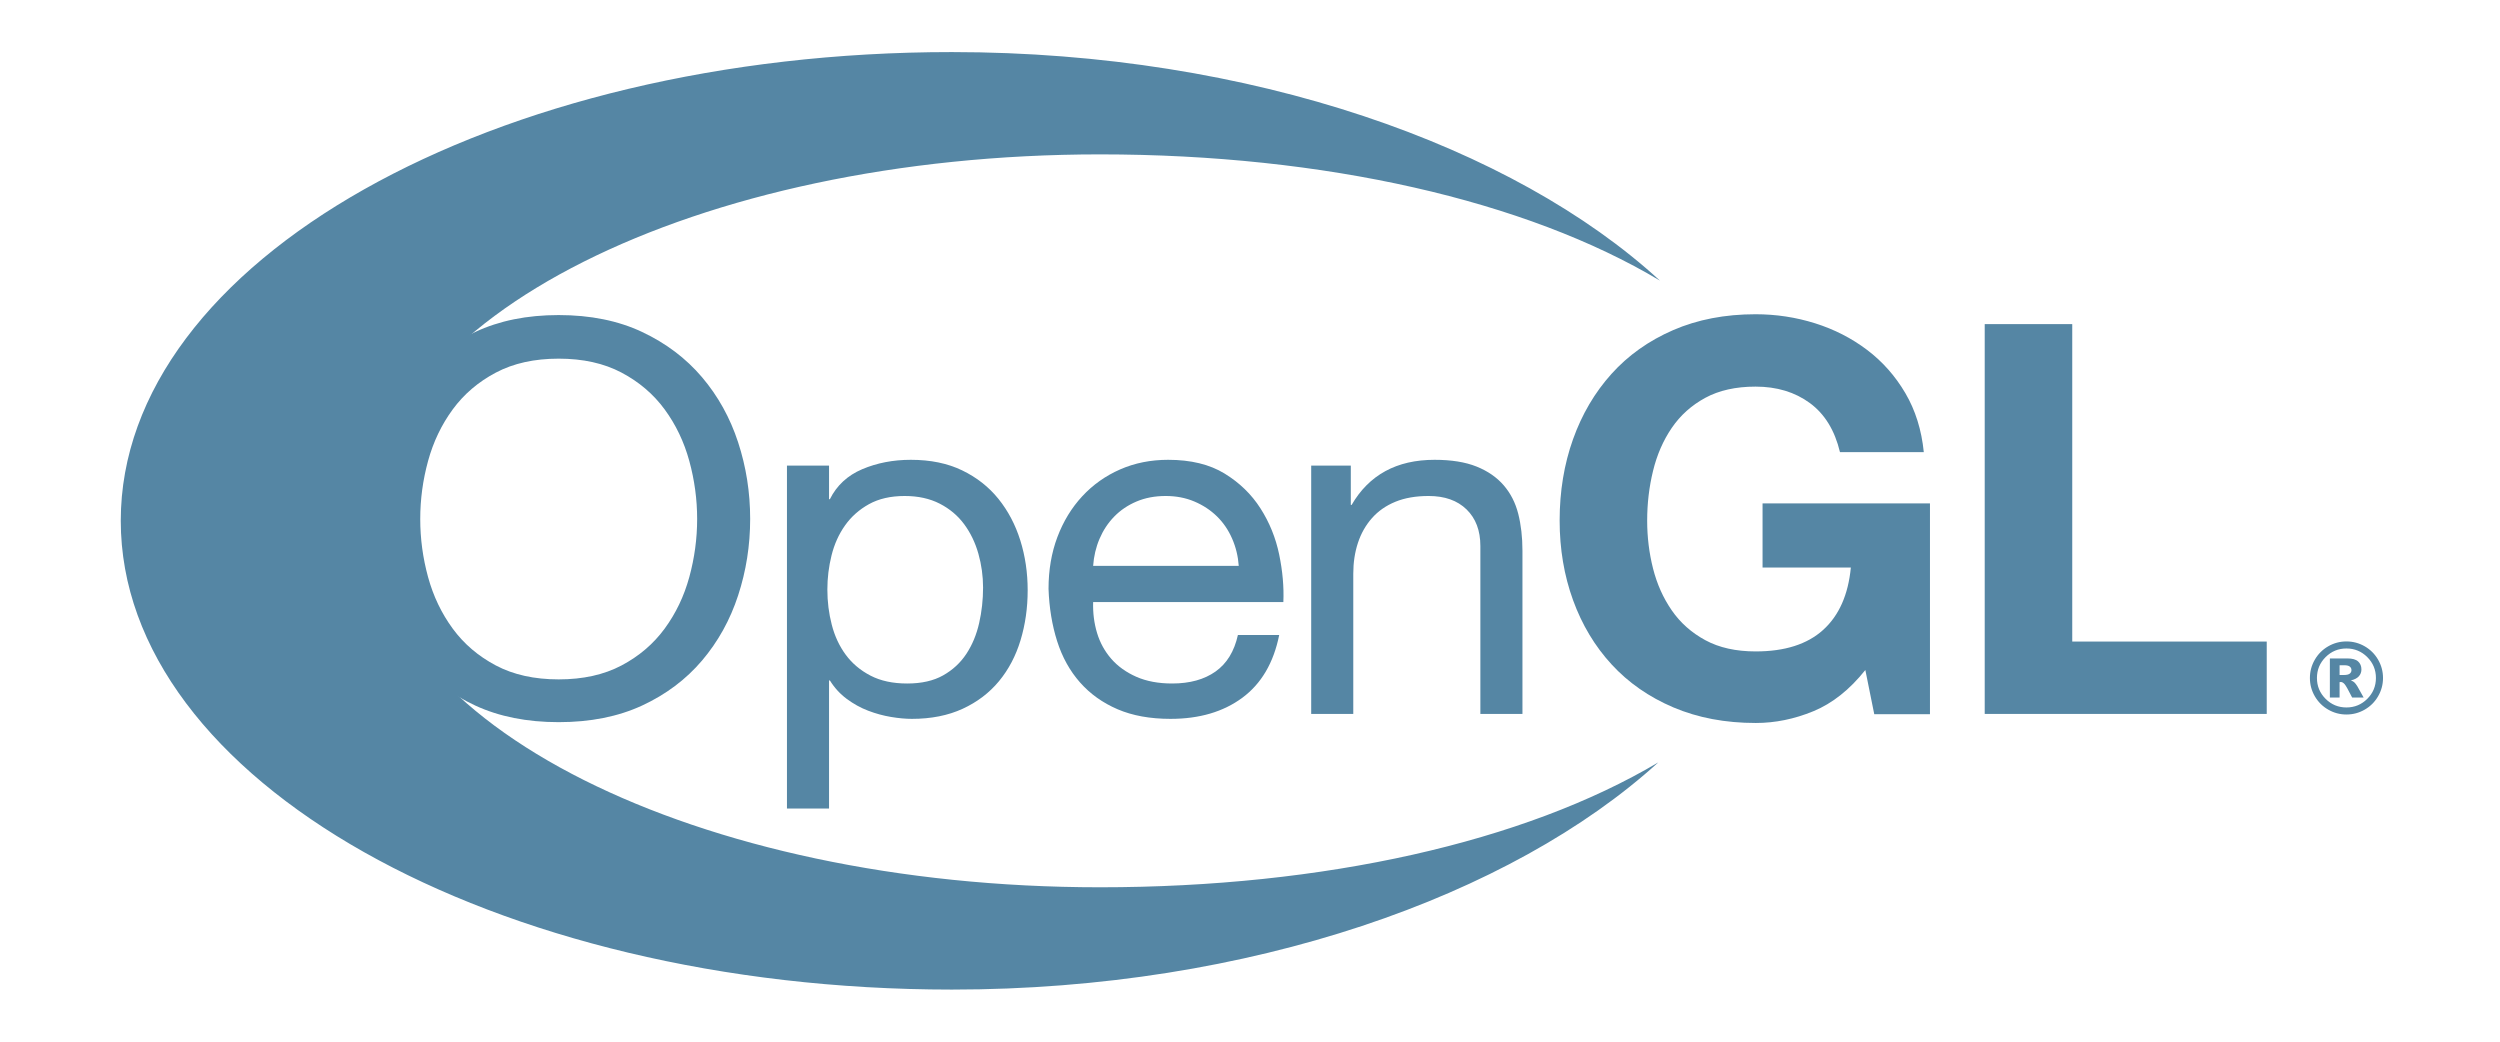
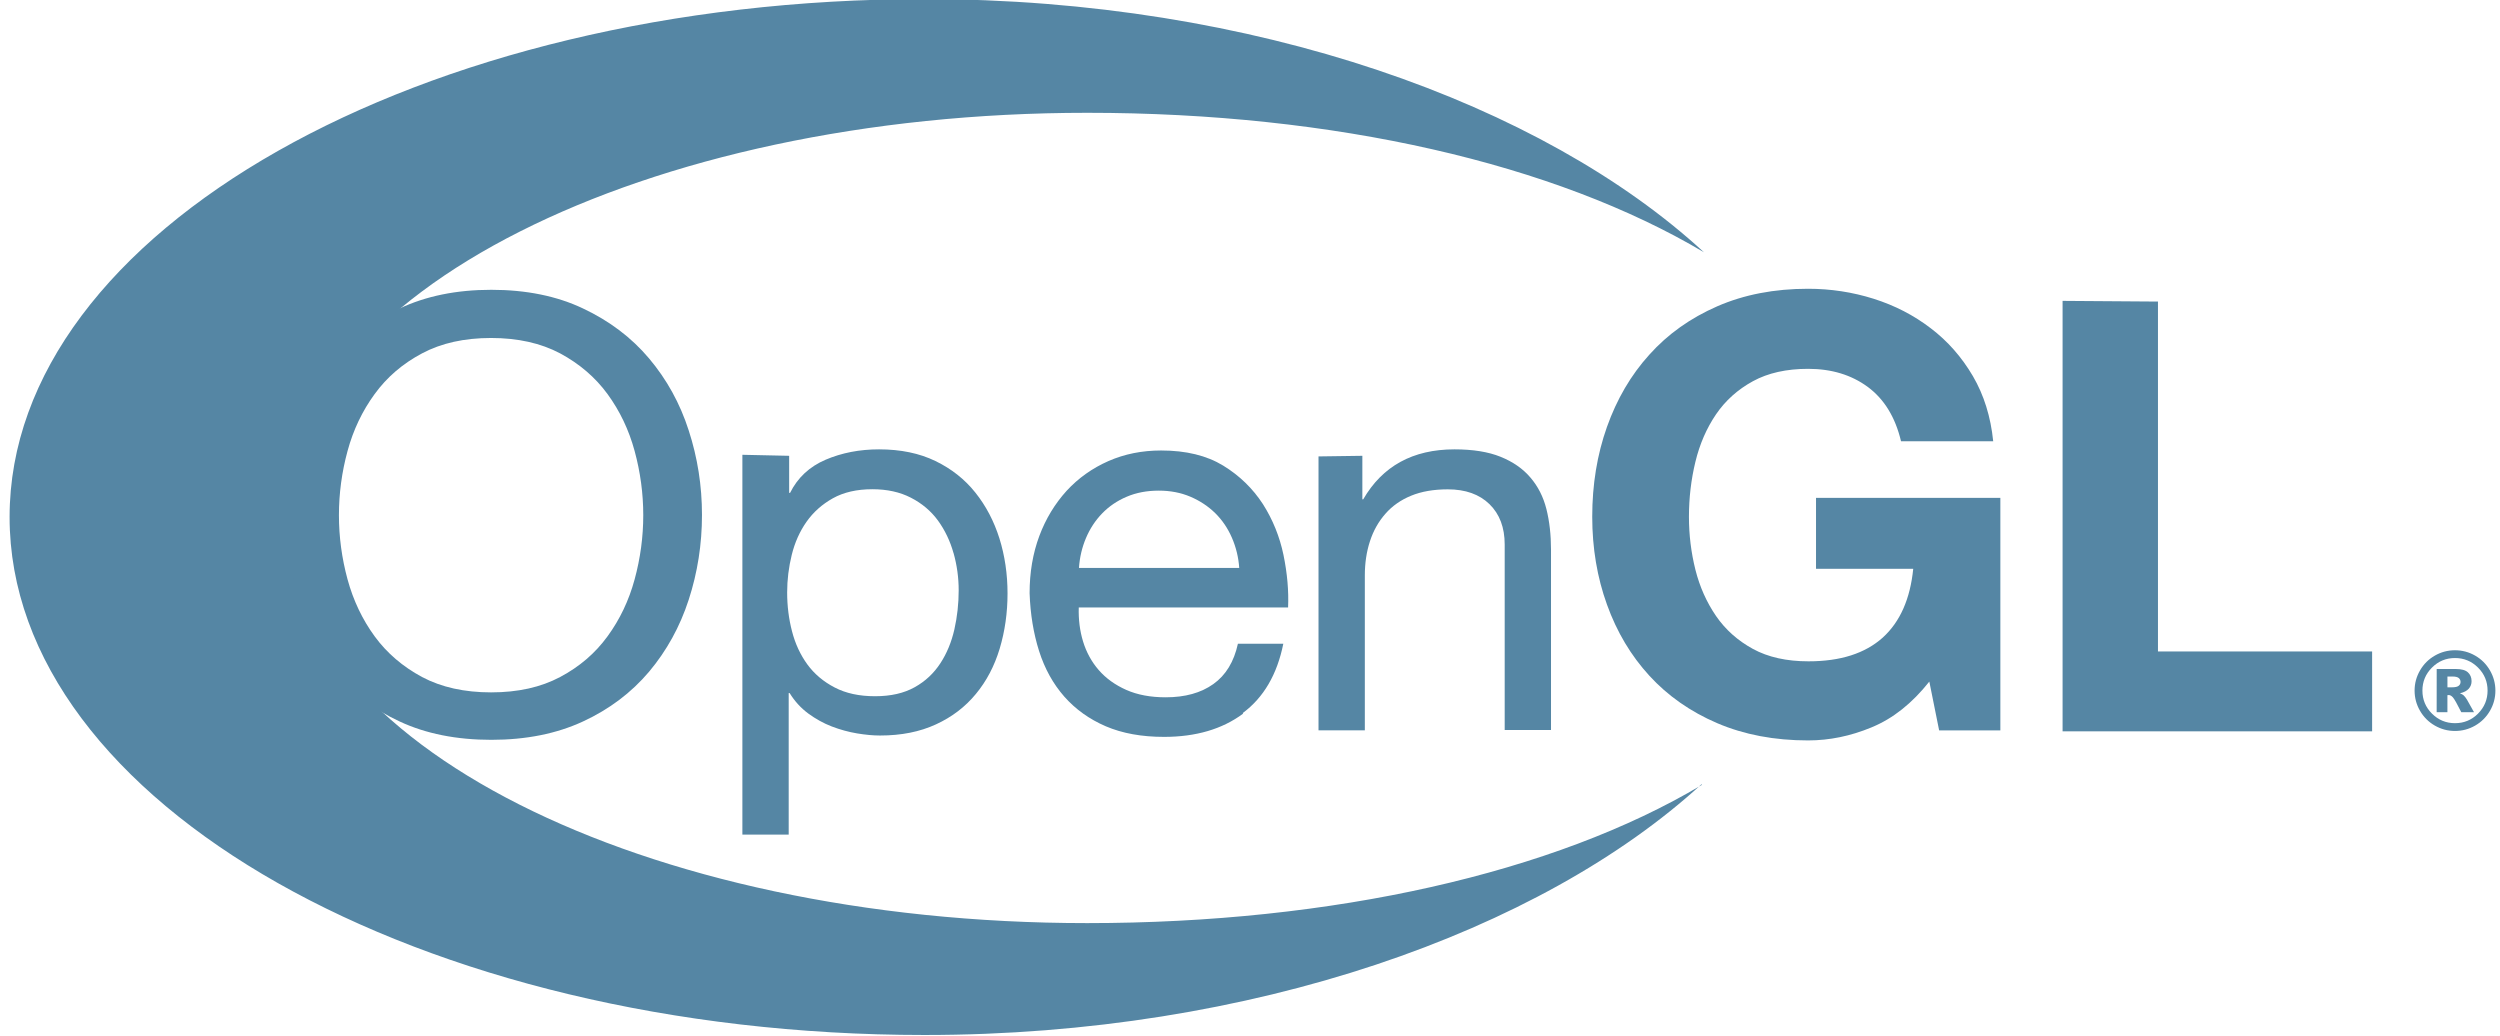
- <svg xmlns="http://www.w3.org/2000/svg" version="1.1" id="OpenGL" x="0px" y="0px" width="1200px" height="500px" viewBox="0 0 1200 500" enable-background="new 0 0 1200 500" xml:space="preserve">
-   <g>
-     <g>
-       <path fill="#5586A4" d="M182.039,212.314c3.851-11.769,9.633-22.192,17.334-31.26c7.701-9.067,17.29-16.309,28.753-21.711    c11.464-5.404,24.814-8.111,40.046-8.111c15.226,0,28.577,2.708,40.04,8.111c11.463,5.402,21.052,12.644,28.753,21.711    c7.701,9.067,13.483,19.491,17.333,31.26c3.851,11.768,5.782,24.018,5.782,36.749s-1.931,24.986-5.782,36.754    c-3.85,11.769-9.632,22.192-17.333,31.261c-7.701,9.066-17.29,16.264-28.753,21.581c-11.463,5.311-24.814,7.976-40.04,7.976    c-15.231,0-28.582-2.664-40.046-7.976c-11.463-5.317-21.052-12.515-28.753-21.581c-7.701-9.068-13.483-19.492-17.334-31.261    c-3.851-11.768-5.776-24.023-5.776-36.754S178.189,224.082,182.039,212.314z M205.477,277.016    c2.513,9.165,6.459,17.412,11.842,24.741c5.379,7.332,12.284,13.223,20.718,17.677c8.427,4.452,18.47,6.673,30.135,6.673    c11.66,0,21.702-2.221,30.136-6.673c8.427-4.454,15.333-10.345,20.717-17.677c5.378-7.329,9.323-15.576,11.835-24.741    c2.512-9.166,3.769-18.461,3.769-27.886s-1.257-18.713-3.769-27.879c-2.512-9.166-6.458-17.412-11.835-24.747    c-5.385-7.328-12.29-13.218-20.717-17.671c-8.434-4.453-18.477-6.68-30.136-6.68c-11.665,0-21.707,2.227-30.135,6.68    c-8.434,4.454-15.339,10.344-20.718,17.671c-5.384,7.335-9.329,15.581-11.842,24.747c-2.512,9.165-3.762,18.454-3.762,27.879    S202.965,267.85,205.477,277.016z" />
-       <path fill="#5586A4" d="M397.94,223.478v16.135h0.404c3.296-6.606,8.478-11.411,15.548-14.409    c7.07-2.997,14.84-4.496,23.324-4.496c9.419,0,17.625,1.69,24.618,5.07c6.988,3.38,12.795,7.945,17.429,13.699    c4.633,5.761,8.124,12.398,10.485,19.918c2.355,7.523,3.535,15.506,3.535,23.949c0,8.444-1.143,16.426-3.416,23.951    c-2.279,7.523-5.731,14.087-10.365,19.688c-4.633,5.601-10.447,10.017-17.435,13.236c-6.995,3.221-15.118,4.835-24.385,4.835    c-2.986,0-6.325-0.307-10.012-0.919c-3.692-0.621-7.341-1.614-10.952-2.996c-3.61-1.382-7.032-3.271-10.251-5.65    c-3.219-2.381-5.927-5.335-8.124-8.876h-0.404v61.471h-20.2V223.478H397.94z M469.637,265.815    c-1.49-5.292-3.755-10.011-6.81-14.156c-3.056-4.144-6.975-7.444-11.754-9.898c-4.785-2.455-10.383-3.683-16.803-3.683    c-6.742,0-12.46,1.308-17.157,3.917c-4.703,2.609-8.54,6.02-11.52,10.239c-2.979,4.219-5.132,9.018-6.464,14.391    c-1.332,5.371-1.995,10.818-1.995,16.338c0,5.835,0.7,11.474,2.115,16.919c1.407,5.454,3.642,10.245,6.698,14.391    c3.054,4.145,7.006,7.482,11.867,10.012c4.86,2.533,10.738,3.798,17.63,3.798c6.893,0,12.65-1.301,17.271-3.91    c4.621-2.609,8.346-6.062,11.167-10.362c2.816-4.293,4.854-9.202,6.11-14.729c1.25-5.527,1.881-11.202,1.881-17.036    C471.871,276.522,471.126,271.113,469.637,265.815z" />
-       <path fill="#5586A4" d="M596.31,334.933c-9.129,6.748-20.61,10.121-34.461,10.121c-9.759,0-18.224-1.534-25.382-4.6    c-7.165-3.071-13.186-7.371-18.066-12.898c-4.879-5.526-8.54-12.125-10.977-19.804c-2.436-7.675-3.812-16.045-4.128-25.099    c0-9.055,1.414-17.344,4.254-24.87c2.834-7.524,6.811-14.05,11.931-19.577c5.119-5.527,11.185-9.819,18.192-12.891    c7.007-3.071,14.689-4.607,23.041-4.607c10.87,0,19.884,2.195,27.054,6.575c7.172,4.385,12.922,9.961,17.252,16.728    c4.331,6.772,7.329,14.155,8.983,22.148c1.654,8,2.323,15.612,2.008,22.841h-91.303c-0.158,5.212,0.467,10.153,1.881,14.828    c1.414,4.675,3.687,8.814,6.83,12.417c3.144,3.601,7.146,6.469,12.019,8.615c4.867,2.147,10.599,3.22,17.195,3.22    c8.477,0,15.428-1.917,20.844-5.761c5.416-3.843,8.988-9.683,10.718-17.529h19.821    C611.339,318.138,605.438,328.185,596.31,334.933z M591.416,258.53c-1.803-4.133-4.234-7.698-7.289-10.683    c-3.062-2.985-6.672-5.36-10.827-7.124c-4.16-1.764-8.749-2.646-13.767-2.646c-5.176,0-9.847,0.882-14.001,2.646    c-4.16,1.764-7.726,4.176-10.706,7.235c-2.98,3.065-5.334,6.631-7.058,10.689c-1.729,4.059-2.746,8.388-3.061,12.983H594.6    C594.283,267.035,593.223,262.668,591.416,258.53z" />
-       <path fill="#5586A4" d="M648.387,223.478v18.905h0.379c8.369-14.446,21.645-21.675,39.818-21.675    c8.055,0,14.769,1.079,20.148,3.232c5.371,2.153,9.715,5.15,13.035,8.994c3.32,3.842,5.65,8.413,6.994,13.717    c1.338,5.305,2.014,11.184,2.014,17.641v78.395h-20.199V262.04c0-7.371-2.211-13.206-6.623-17.511    c-4.418-4.3-10.484-6.453-18.205-6.453c-6.146,0-11.469,0.926-15.963,2.77c-4.494,1.845-8.238,4.453-11.23,7.833    c-2.99,3.38-5.238,7.334-6.734,11.861c-1.502,4.533-2.248,9.486-2.248,14.865v67.279h-20.199V223.478H648.387z" />
-       <path fill="#5586A4" d="M870.412,341.391c-9.121,3.757-18.332,5.639-27.623,5.639c-14.67,0-27.857-2.5-39.572-7.483    c-11.717-4.989-21.594-11.86-29.643-20.619c-8.049-8.752-14.217-19.04-18.51-30.858c-4.291-11.817-6.437-24.561-6.437-38.217    c0-14.001,2.141-27.004,6.42-39c4.281-11.991,10.434-22.451,18.463-31.383c8.031-8.932,17.897-15.932,29.605-21.015    c11.709-5.076,24.896-7.617,39.566-7.617c9.834,0,19.354,1.449,28.562,4.343c9.211,2.898,17.525,7.154,24.949,12.767    c7.422,5.613,13.545,12.533,18.373,20.755c4.83,8.228,7.785,17.665,8.857,28.323h-40.234    c-2.506-10.479-7.336-18.344-14.488-23.586c-7.158-5.243-15.83-7.864-26.02-7.864c-9.48,0-17.529,1.794-24.144,5.384    c-6.615,3.59-11.982,8.408-16.098,14.446c-4.115,6.044-7.107,12.915-8.98,20.619c-1.883,7.704-2.816,15.667-2.816,23.895    c0,7.883,0.939,15.543,2.82,22.982c1.883,7.438,4.881,14.136,8.996,20.089c4.115,5.951,9.488,10.719,16.115,14.309    c6.623,3.59,14.682,5.385,24.178,5.385c13.963,0,24.744-3.44,32.355-10.325c7.613-6.883,12.045-16.863,13.301-29.939h-42.381    V241.63h80.357v101.199h-26.738l-4.281-21.23C887.853,331.035,879.533,337.635,870.412,341.391z" />
-       <path fill="#5586A4" d="M994.678,155.574v152.374h93.354v34.737H952.662V155.574H994.678z" />
-     </g>
-     <path fill="#5586A4" d="M795.977,365.945c-64.285,38.205-160.568,59.951-267.996,59.951c-193.548,0-350.451-78.75-350.451-175.897   S334.433,74.102,527.981,74.102c107.822,0,204.496,22.149,268.783,60.593C726.594,70.282,600.779,25.022,456.926,25   C236.608,24.965,57.988,125.675,57.969,249.938C57.95,374.199,236.537,474.97,456.856,475   C600.137,475.024,725.625,429.908,795.977,365.945z" />
+ <svg xmlns="http://www.w3.org/2000/svg" id="vlpa" enable-background="new 0 0 1200 500" version="1.1" viewBox="0 0 1086 450" xml:space="preserve">
+   <g transform="matrix(.996 0 0 1 -53.6 -25)" fill="#5586a4">
+     <path d="m182 212c3.85-11.8 9.63-22.2 17.3-31.3 7.7-9.07 17.3-16.3 28.8-21.7 11.5-5.4 24.8-8.11 40-8.11 15.2 0 28.6 2.71 40 8.11 11.5 5.4 21.1 12.6 28.8 21.7s13.5 19.5 17.3 31.3c3.85 11.8 5.78 24 5.78 36.7s-1.93 25-5.78 36.8c-3.85 11.8-9.63 22.2-17.3 31.3-7.7 9.07-17.3 16.3-28.8 21.6-11.5 5.31-24.8 7.98-40 7.98-15.2 0-28.6-2.66-40-7.98-11.5-5.32-21.1-12.5-28.8-21.6-7.7-9.07-13.5-19.5-17.3-31.3-3.85-11.8-5.78-24-5.78-36.8s1.93-25 5.78-36.7zm23.4 64.7c2.51 9.16 6.46 17.4 11.8 24.7 5.38 7.33 12.3 13.2 20.7 17.7 8.43 4.45 18.5 6.67 30.1 6.67 11.7 0 21.7-2.22 30.1-6.67 8.43-4.45 15.3-10.3 20.7-17.7 5.38-7.33 9.32-15.6 11.8-24.7 2.51-9.17 3.77-18.5 3.77-27.9s-1.26-18.7-3.77-27.9-6.46-17.4-11.8-24.7c-5.38-7.33-12.3-13.2-20.7-17.7-8.43-4.45-18.5-6.68-30.1-6.68-11.7 0-21.7 2.23-30.1 6.68-8.43 4.45-15.3 10.3-20.7 17.7-5.38 7.34-9.33 15.6-11.8 24.7-2.51 9.16-3.76 18.5-3.76 27.9s1.25 18.7 3.76 27.9z" />
+     <path d="m398 223v16.1h0.404c3.3-6.61 8.48-11.4 15.5-14.4 7.07-3 14.8-4.5 23.3-4.5 9.42 0 17.6 1.69 24.6 5.07 6.99 3.38 12.8 7.94 17.4 13.7 4.63 5.76 8.12 12.4 10.5 19.9 2.36 7.52 3.54 15.5 3.54 23.9 0 8.44-1.14 16.4-3.42 24-2.28 7.52-5.73 14.1-10.4 19.7-4.63 5.6-10.4 10-17.4 13.2-7 3.22-15.1 4.84-24.4 4.84-2.99 0-6.32-0.307-10-0.919-3.69-0.621-7.34-1.61-11-3-3.61-1.38-7.03-3.27-10.3-5.65-3.22-2.38-5.93-5.34-8.12-8.88h-0.404v61.5h-20.2v-165zm71.7 42.3c-1.49-5.29-3.76-10-6.81-14.2-3.06-4.14-6.98-7.44-11.8-9.9-4.78-2.46-10.4-3.68-16.8-3.68-6.74 0-12.5 1.31-17.2 3.92-4.7 2.61-8.54 6.02-11.5 10.2-2.98 4.22-5.13 9.02-6.46 14.4-1.33 5.37-2 10.8-2 16.3 0 5.84 0.7 11.5 2.12 16.9 1.41 5.45 3.64 10.2 6.7 14.4 3.05 4.14 7.01 7.48 11.9 10 4.86 2.53 10.7 3.8 17.6 3.8 6.89 0 12.6-1.3 17.3-3.91s8.35-6.06 11.2-10.4c2.82-4.29 4.85-9.2 6.11-14.7 1.25-5.53 1.88-11.2 1.88-17-2e-3 -5.52-0.747-10.9-2.24-16.2z" />
+     <path d="m596 335c-9.13 6.75-20.6 10.1-34.5 10.1-9.76 0-18.2-1.53-25.4-4.6-7.16-3.07-13.2-7.37-18.1-12.9-4.88-5.53-8.54-12.1-11-19.8-2.44-7.68-3.81-16-4.13-25.1 0-9.06 1.41-17.3 4.25-24.9 2.83-7.52 6.81-14 11.9-19.6 5.12-5.53 11.2-9.82 18.2-12.9 7.01-3.07 14.7-4.61 23-4.61 10.9 0 19.9 2.2 27.1 6.58 7.17 4.38 12.9 9.96 17.3 16.7 4.33 6.77 7.33 14.2 8.98 22.1 1.65 8 2.32 15.6 2.01 22.8h-91.3c-0.158 5.21 0.467 10.2 1.88 14.8s3.69 8.81 6.83 12.4c3.14 3.6 7.15 6.47 12 8.62 4.87 2.15 10.6 3.22 17.2 3.22 8.48 0 15.4-1.92 20.8-5.76 5.42-3.84 8.99-9.68 10.7-17.5h19.8c-2.68 13.3-8.58 23.4-17.7 30.1zm-4.89-76.4c-1.8-4.13-4.23-7.7-7.29-10.7-3.06-2.98-6.67-5.36-10.8-7.12-4.16-1.76-8.75-2.65-13.8-2.65-5.18 0-9.85 0.882-14 2.65-4.16 1.76-7.73 4.18-10.7 7.24-2.98 3.06-5.33 6.63-7.06 10.7-1.73 4.06-2.75 8.39-3.06 13h69.9c-0.317-4.6-1.38-8.96-3.18-13.1z" />
+     <path d="m648 223v18.9h0.379c8.37-14.4 21.6-21.7 39.8-21.7 8.06 0 14.8 1.08 20.1 3.23 5.37 2.15 9.72 5.15 13 8.99 3.32 3.84 5.65 8.41 6.99 13.7 1.34 5.3 2.01 11.2 2.01 17.6v78.4h-20.2v-80.6c0-7.37-2.21-13.2-6.62-17.5-4.42-4.3-10.5-6.45-18.2-6.45-6.15 0-11.5 0.926-16 2.77-4.49 1.84-8.24 4.45-11.2 7.83-2.99 3.38-5.24 7.33-6.73 11.9-1.5 4.53-2.25 9.49-2.25 14.9v67.3h-20.2v-119z" />
+     <path d="m870 341c-9.12 3.76-18.3 5.64-27.6 5.64-14.7 0-27.9-2.5-39.6-7.48-11.7-4.99-21.6-11.9-29.6-20.6-8.05-8.75-14.2-19-18.5-30.9-4.29-11.8-6.44-24.6-6.44-38.2 0-14 2.14-27 6.42-39 4.28-12 10.4-22.5 18.5-31.4 8.03-8.93 17.9-15.9 29.6-21 11.7-5.08 24.9-7.62 39.6-7.62 9.83 0 19.4 1.45 28.6 4.34 9.21 2.9 17.5 7.15 24.9 12.8 7.42 5.61 13.5 12.5 18.4 20.8 4.83 8.23 7.78 17.7 8.86 28.3h-40.2c-2.51-10.5-7.34-18.3-14.5-23.6-7.16-5.24-15.8-7.86-26-7.86-9.48 0-17.5 1.79-24.1 5.38s-12 8.41-16.1 14.4c-4.12 6.04-7.11 12.9-8.98 20.6-1.88 7.7-2.82 15.7-2.82 23.9 0 7.88 0.939 15.5 2.82 23 1.88 7.44 4.88 14.1 9 20.1 4.12 5.95 9.49 10.7 16.1 14.3 6.62 3.59 14.7 5.38 24.2 5.38 14 0 24.7-3.44 32.4-10.3 7.61-6.88 12-16.9 13.3-29.9h-42.4v-30.8h80.4v101h-26.7l-4.28-21.2c-7.51 9.44-15.8 16-25 19.8z" />
+     <path d="m995 156v152h93.4v34.7h-135v-187z" />
+     <path d="m796 366c-64.3 38.2-161 60-268 60-194 0-350-78.8-350-176s157-176 350-176c108 0 204 22.1 269 60.6-70.2-64.4-196-110-340-110-220-0.035-399 101-399 225-0.019 124 179 225 399 225 143 0.024 269-45.1 339-109z" />
  </g>
-   <g>
-     <path fill="#5586A4" d="M1143.848,325.427c0,3.141-0.786,6.067-2.356,8.779c-1.57,2.712-3.711,4.85-6.423,6.412   c-2.712,1.563-5.639,2.345-8.779,2.345c-3.126,0-6.045-0.781-8.757-2.345c-2.712-1.562-4.854-3.7-6.424-6.412   c-1.571-2.712-2.355-5.639-2.355-8.779c0-3.126,0.784-6.048,2.355-8.769c1.57-2.72,3.712-4.86,6.424-6.424   c2.712-1.562,5.631-2.344,8.757-2.344c3.141,0,6.067,0.781,8.779,2.344c2.712,1.564,4.853,3.704,6.423,6.424   C1143.062,319.379,1143.848,322.301,1143.848,325.427z M1140.446,325.427c0-3.907-1.383-7.244-4.148-10.01   c-2.767-2.766-6.103-4.148-10.009-4.148c-3.907,0-7.244,1.383-10.01,4.148c-2.766,2.766-4.148,6.103-4.148,10.01   c0,3.907,1.383,7.243,4.148,10.009c2.766,2.766,6.103,4.148,10.01,4.148c3.906,0,7.242-1.383,10.009-4.148   C1139.063,332.67,1140.446,329.334,1140.446,325.427z M1118.336,316.05h8.39c2.374,0,4.095,0.478,5.159,1.436   c1.064,0.957,1.598,2.24,1.598,3.85c0,1.256-0.406,2.344-1.218,3.264c-0.812,0.919-2.092,1.586-3.839,1.999   c0.72,0.276,1.249,0.567,1.586,0.873c0.475,0.43,0.973,1.065,1.494,1.908c0.03,0.061,1.041,1.87,3.034,5.424h-5.517   c-1.792-3.569-2.995-5.704-3.607-6.401c-0.614-0.696-1.227-1.046-1.84-1.046c-0.138,0-0.33,0.023-0.574,0.069v7.378h-4.666V316.05z    M1123.002,324.001h2.022c1.348,0,2.299-0.218,2.851-0.654c0.551-0.438,0.827-1,0.827-1.69c0-0.689-0.265-1.253-0.793-1.689   c-0.529-0.437-1.43-0.654-2.701-0.654h-2.206V324.001z" />
+   <g transform="translate(-60 -25)">
+     <path d="m1144 325c0 3.14-0.786 6.07-2.36 8.78s-3.71 4.85-6.42 6.41c-2.71 1.56-5.64 2.34-8.78 2.34-3.13 0-6.04-0.781-8.76-2.34-2.71-1.56-4.85-3.7-6.42-6.41-1.57-2.71-2.36-5.64-2.36-8.78 0-3.13 0.784-6.05 2.36-8.77 1.57-2.72 3.71-4.86 6.42-6.42 2.71-1.56 5.63-2.34 8.76-2.34 3.14 0 6.07 0.781 8.78 2.34 2.71 1.56 4.85 3.7 6.42 6.42 1.57 2.72 2.36 5.64 2.36 8.77zm-3.4 0c0-3.91-1.38-7.24-4.15-10-2.77-2.77-6.1-4.15-10-4.15-3.91 0-7.24 1.38-10 4.15-2.77 2.77-4.15 6.1-4.15 10s1.38 7.24 4.15 10c2.77 2.77 6.1 4.15 10 4.15 3.91 0 7.24-1.38 10-4.15 2.76-2.77 4.15-6.1 4.15-10zm-22.1-9.38h8.39c2.37 0 4.1 0.478 5.16 1.44 1.06 0.957 1.6 2.24 1.6 3.85 0 1.26-0.406 2.34-1.22 3.26-0.812 0.919-2.09 1.59-3.84 2 0.72 0.276 1.25 0.567 1.59 0.873 0.475 0.43 0.973 1.06 1.49 1.91 0.03 0.061 1.04 1.87 3.03 5.42h-5.52c-1.79-3.57-3-5.7-3.61-6.4-0.614-0.696-1.23-1.05-1.84-1.05-0.138 0-0.33 0.023-0.574 0.069v7.38h-4.67zm4.67 7.95h2.02c1.35 0 2.3-0.218 2.85-0.654 0.551-0.438 0.827-1 0.827-1.69 0-0.689-0.265-1.25-0.793-1.69-0.529-0.437-1.43-0.654-2.7-0.654h-2.21z" fill="#5586a4" />
  </g>
</svg>
